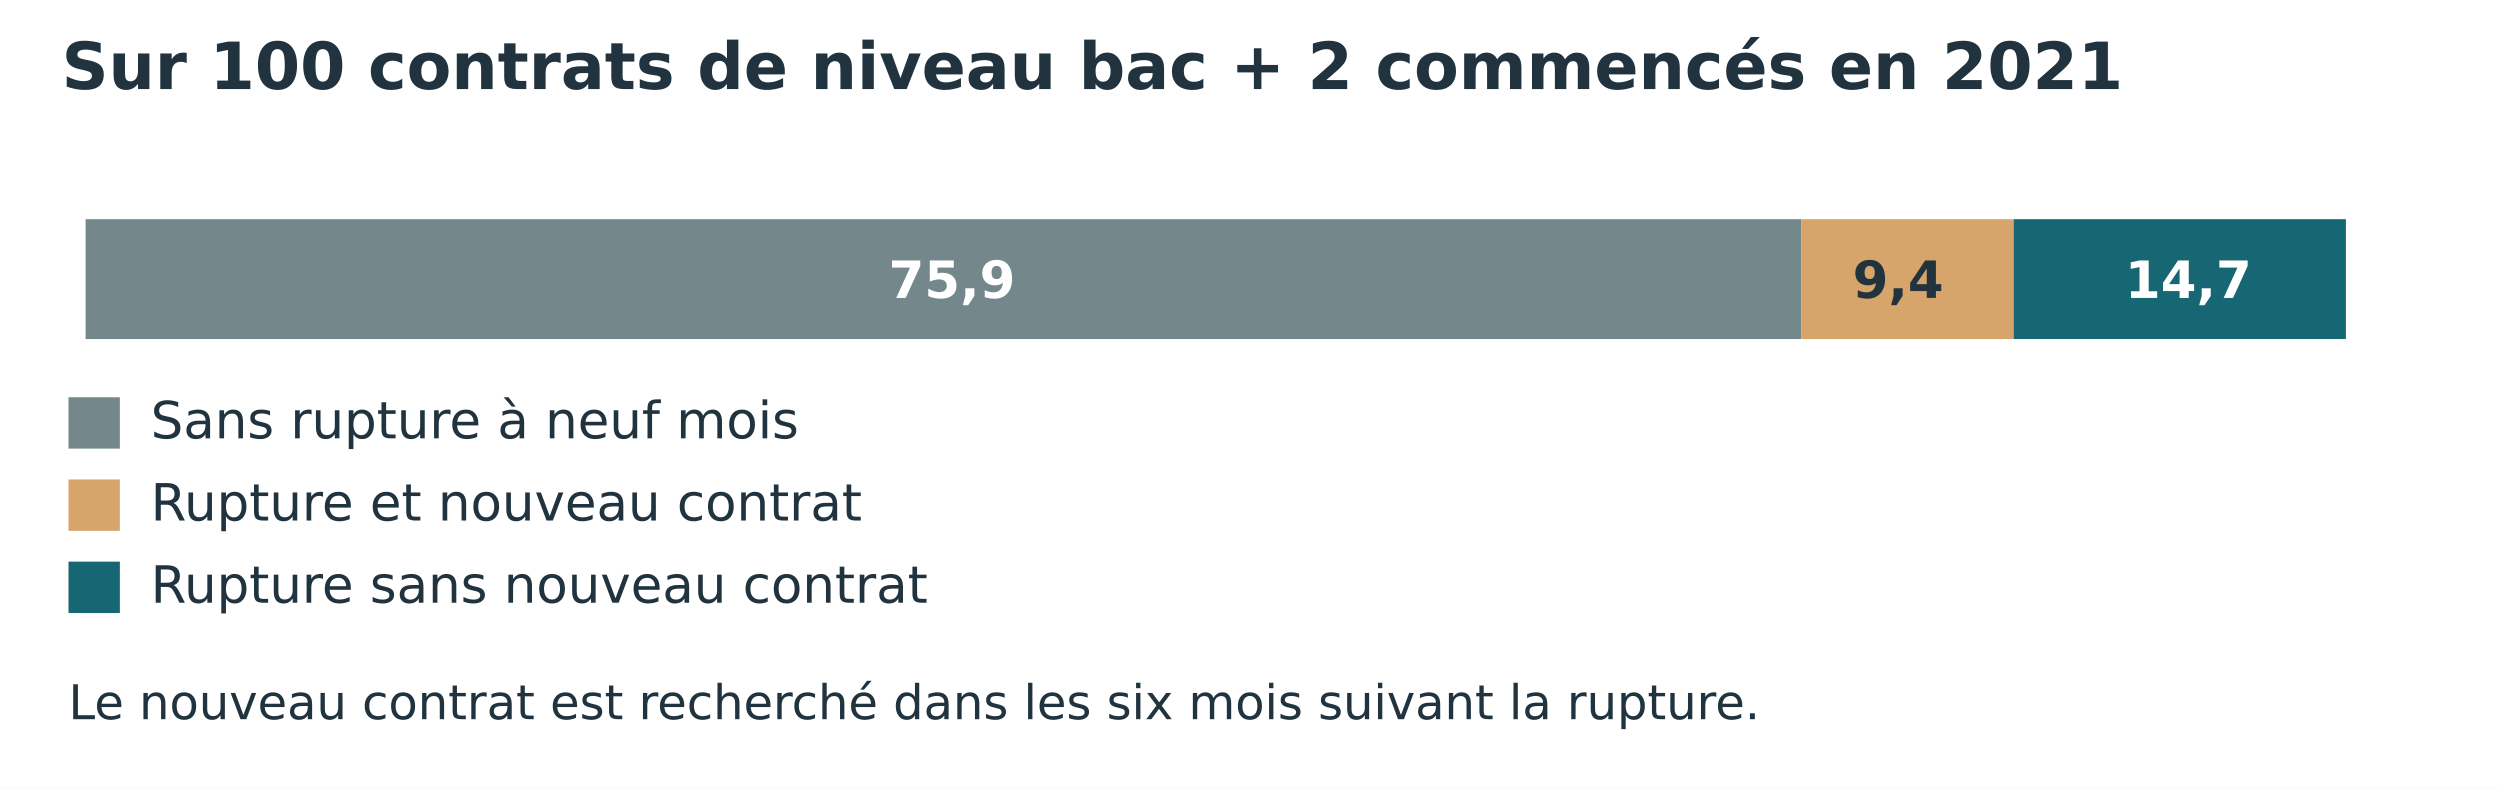
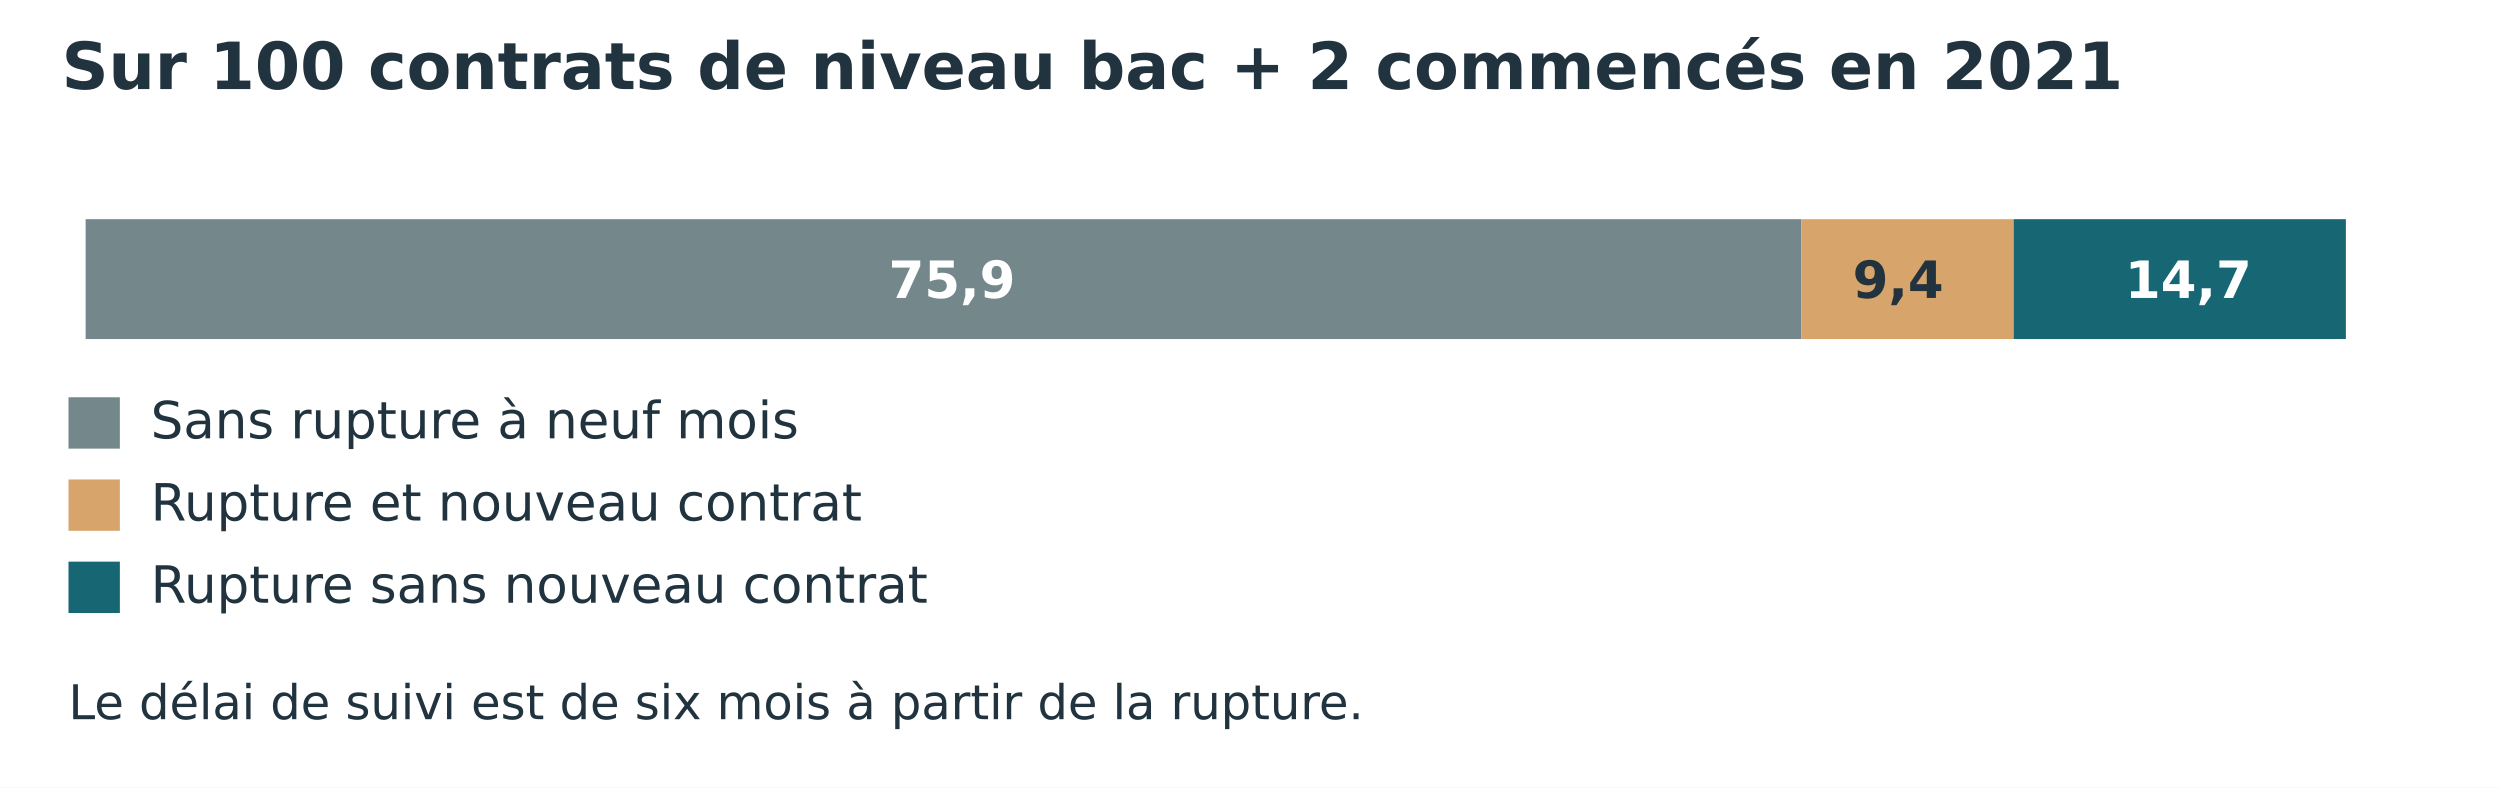
<svg xmlns="http://www.w3.org/2000/svg" width="730" height="230" viewBox="0 0 730 230" role="img">
  <rect x="0" y="0" width="730" height="230" fill="white" />
  <text x="18" y="26" font-family="DejaVu Sans, sans-serif" font-size="19" font-weight="700" fill="#20333e">Sur 100 contrats de niveau bac + 2 commencés en 2021</text>
  <rect x="25.0" y="64" width="500.94" height="35" fill="#74888c" />
  <text x="259.47" y="87" font-family="DejaVu Sans, sans-serif" font-size="15" font-weight="700" fill="white">75,9</text>
  <rect x="20" y="116" width="15" height="15" fill="#74888c" />
  <text x="44" y="128" font-family="DejaVu Sans, sans-serif" font-size="15" font-weight="400" fill="#20333e">Sans rupture à neuf mois</text>
  <rect x="525.94" y="64" width="62.04" height="35" fill="#d7a56c" />
  <text x="540.96" y="87" font-family="DejaVu Sans, sans-serif" font-size="15" font-weight="700" fill="#23333d">9,4</text>
  <rect x="20" y="140" width="15" height="15" fill="#d7a56c" />
  <text x="44" y="152" font-family="DejaVu Sans, sans-serif" font-size="15" font-weight="400" fill="#20333e">Rupture et nouveau contrat</text>
  <rect x="587.98" y="64" width="97.02" height="35" fill="#176674" />
  <text x="620.49" y="87" font-family="DejaVu Sans, sans-serif" font-size="15" font-weight="700" fill="white">14,7</text>
  <rect x="20" y="164" width="15" height="15" fill="#176674" />
  <text x="44" y="176" font-family="DejaVu Sans, sans-serif" font-size="15" font-weight="400" fill="#20333e">Rupture sans nouveau contrat</text>
-   <text x="20" y="210" font-family="DejaVu Sans, sans-serif" font-size="14" font-weight="400" fill="#20333e">Le nouveau contrat est recherché dans les six mois suivant la rupture.</text>
+   <text x="20" y="210" font-family="DejaVu Sans, sans-serif" font-size="14" font-weight="400" fill="#20333e">Le délai de suivi est de six mois à partir de la rupture.</text>
</svg>
